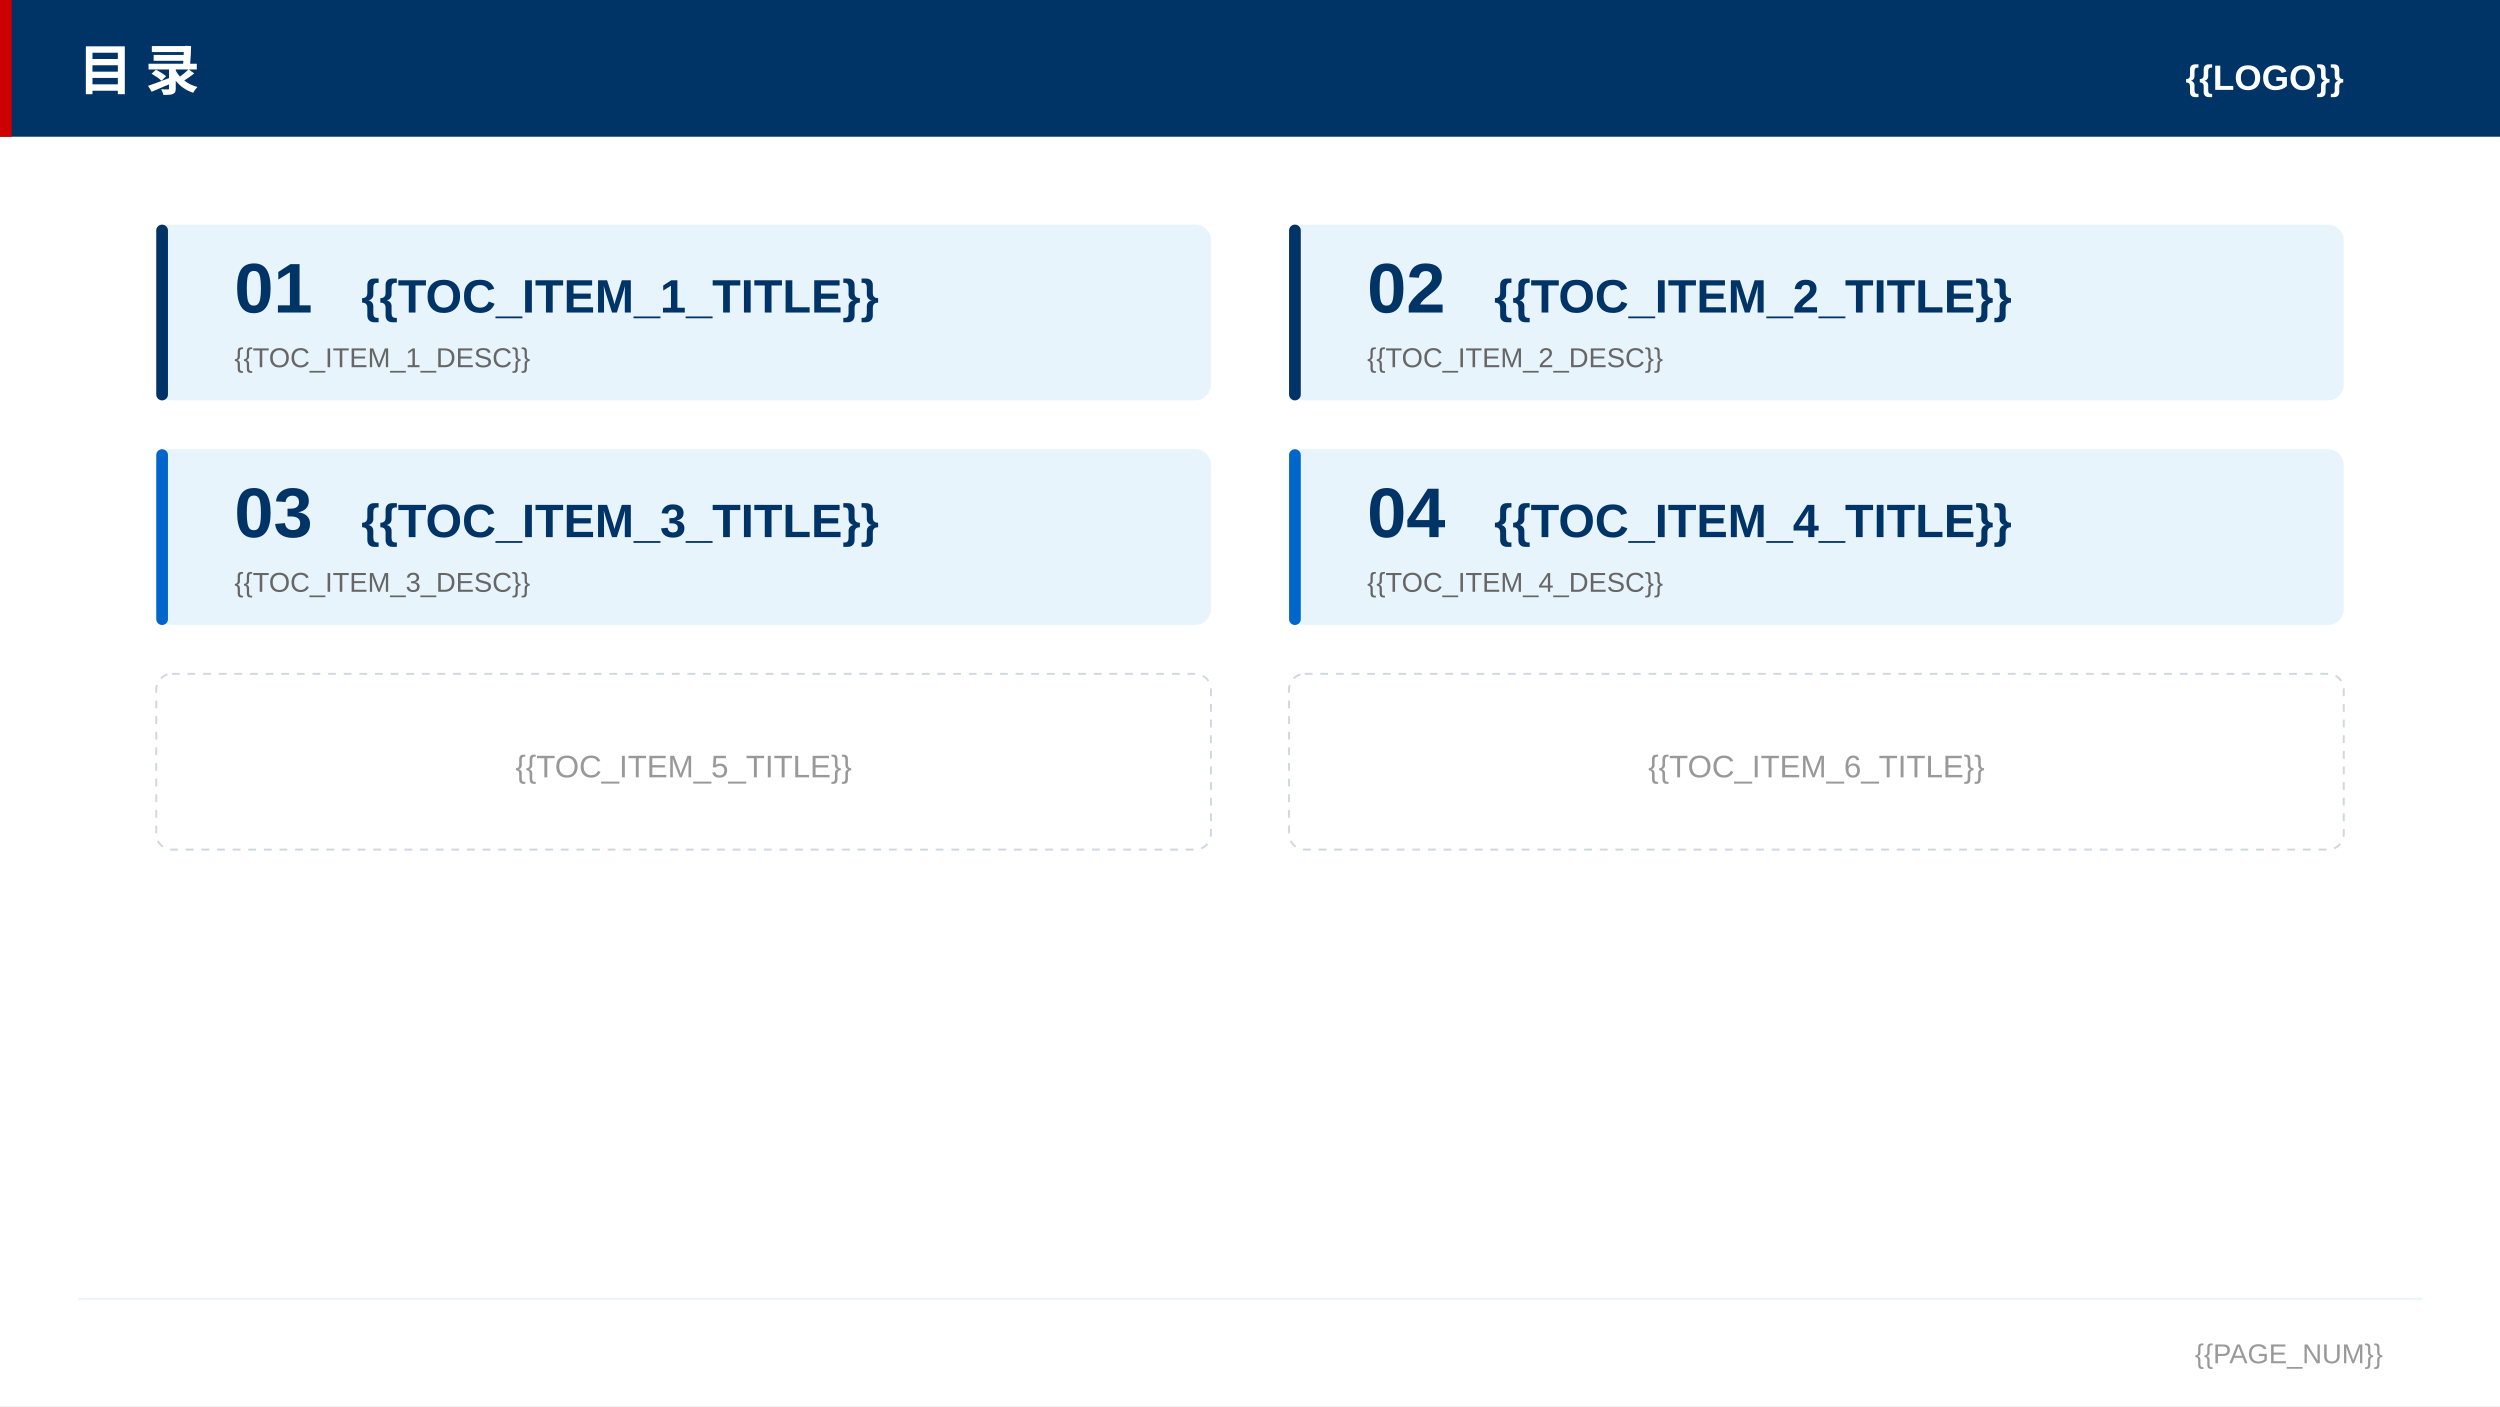
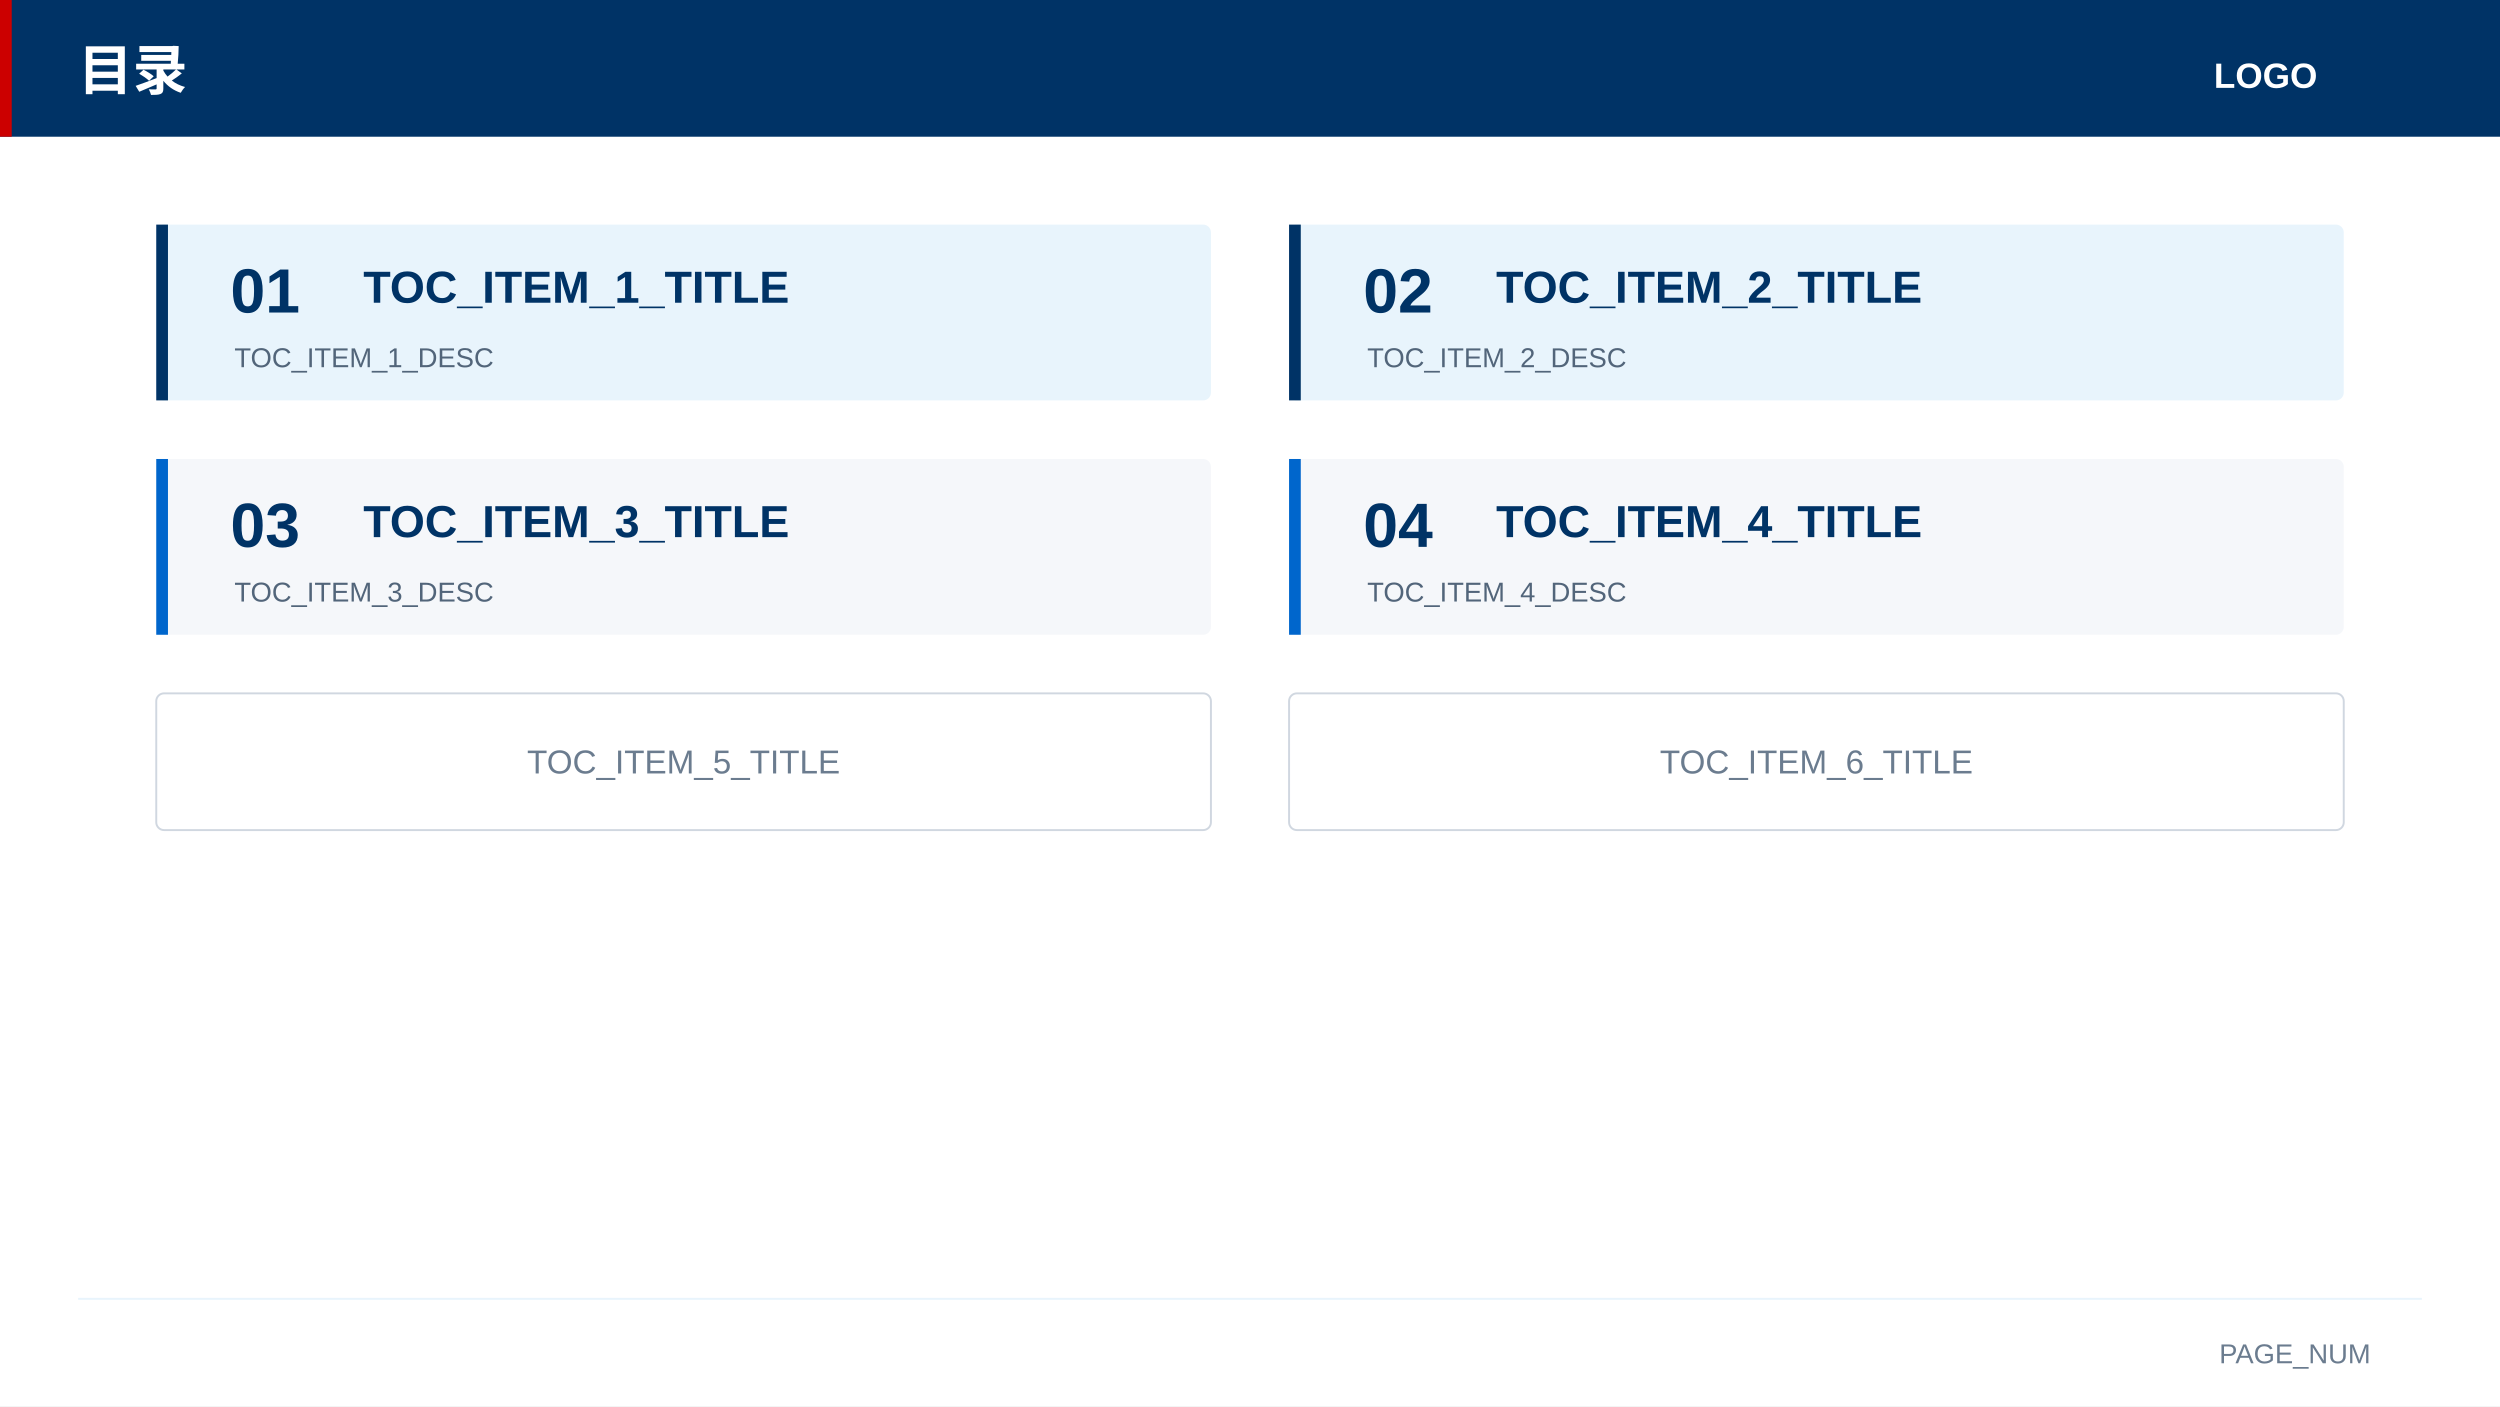
<svg xmlns="http://www.w3.org/2000/svg" viewBox="0 0 1280 720">
  <rect width="1280" height="720" fill="#FFFFFF" />
-   <rect x="0" y="0" width="1280" height="70" fill="#003366" />
-   <rect x="0" y="0" width="6" height="70" fill="#CC0000" />
-   <text x="40" y="46" fill="#FFFFFF" font-family="Microsoft YaHei, Arial, sans-serif" font-size="28" font-weight="bold">
-     目 录
-   </text>
-   <text x="1200" y="46" text-anchor="end" fill="#FFFFFF" font-family="Microsoft YaHei, Arial, sans-serif" font-size="18" font-weight="bold" data-pptx-textbox="true" data-pptx-valign="top" data-pptx-box-x="1030" data-pptx-box-y="8.2" data-pptx-box-w="170" data-pptx-box-h="54">
-     {{LOGO}}
-   </text>
-   <rect x="80" y="100" width="1120" height="520" fill="none" />
-   <rect x="80" y="115" width="540" height="90" fill="#E8F4FC" rx="8" />
-   <rect x="80" y="115" width="6" height="90" fill="#003366" rx="3" />
-   <text x="120" y="160" fill="#003366" font-family="Microsoft YaHei, Arial, sans-serif" font-size="36" font-weight="bold">01</text>
-   <text x="185" y="160" fill="#003366" font-family="Microsoft YaHei, Arial, sans-serif" font-size="24" font-weight="bold" data-pptx-textbox="true" data-pptx-valign="top" data-pptx-box-x="185" data-pptx-box-y="134.8" data-pptx-box-w="520" data-pptx-box-h="37.2">{{TOC_ITEM_1_TITLE}}</text>
-   <text x="120" y="188" fill="#666666" font-family="Microsoft YaHei, Arial, sans-serif" font-size="14" data-pptx-textbox="true" data-pptx-valign="top" data-pptx-box-x="120" data-pptx-box-y="173.3" data-pptx-box-w="560" data-pptx-box-h="21.7">{{TOC_ITEM_1_DESC}}</text>
-   <rect x="660" y="115" width="540" height="90" fill="#E8F4FC" rx="8" />
-   <rect x="660" y="115" width="6" height="90" fill="#003366" rx="3" />
-   <text x="700" y="160" fill="#003366" font-family="Microsoft YaHei, Arial, sans-serif" font-size="36" font-weight="bold">02</text>
-   <text x="765" y="160" fill="#003366" font-family="Microsoft YaHei, Arial, sans-serif" font-size="24" font-weight="bold" data-pptx-textbox="true" data-pptx-valign="top" data-pptx-box-x="760" data-pptx-box-y="134.8" data-pptx-box-w="520" data-pptx-box-h="37.2">{{TOC_ITEM_2_TITLE}}</text>
-   <text x="700" y="188" fill="#666666" font-family="Microsoft YaHei, Arial, sans-serif" font-size="14" data-pptx-textbox="true" data-pptx-valign="top" data-pptx-box-x="700" data-pptx-box-y="173.3" data-pptx-box-w="560" data-pptx-box-h="21.7">{{TOC_ITEM_2_DESC}}</text>
-   <rect x="80" y="230" width="540" height="90" fill="#E8F4FC" rx="8" />
-   <rect x="80" y="230" width="6" height="90" fill="#0066CC" rx="3" />
-   <text x="120" y="275" fill="#003366" font-family="Microsoft YaHei, Arial, sans-serif" font-size="36" font-weight="bold">03</text>
-   <text x="185" y="275" fill="#003366" font-family="Microsoft YaHei, Arial, sans-serif" font-size="24" font-weight="bold" data-pptx-textbox="true" data-pptx-valign="top" data-pptx-box-x="185" data-pptx-box-y="249.8" data-pptx-box-w="520" data-pptx-box-h="37.2">{{TOC_ITEM_3_TITLE}}</text>
-   <text x="120" y="303" fill="#666666" font-family="Microsoft YaHei, Arial, sans-serif" font-size="14" data-pptx-textbox="true" data-pptx-valign="top" data-pptx-box-x="120" data-pptx-box-y="288.3" data-pptx-box-w="560" data-pptx-box-h="21.7">{{TOC_ITEM_3_DESC}}</text>
-   <rect x="660" y="230" width="540" height="90" fill="#E8F4FC" rx="8" />
-   <rect x="660" y="230" width="6" height="90" fill="#0066CC" rx="3" />
-   <text x="700" y="275" fill="#003366" font-family="Microsoft YaHei, Arial, sans-serif" font-size="36" font-weight="bold">04</text>
-   <text x="765" y="275" fill="#003366" font-family="Microsoft YaHei, Arial, sans-serif" font-size="24" font-weight="bold" data-pptx-textbox="true" data-pptx-valign="top" data-pptx-box-x="760" data-pptx-box-y="249.8" data-pptx-box-w="520" data-pptx-box-h="37.2">{{TOC_ITEM_4_TITLE}}</text>
-   <text x="700" y="303" fill="#666666" font-family="Microsoft YaHei, Arial, sans-serif" font-size="14" data-pptx-textbox="true" data-pptx-valign="top" data-pptx-box-x="700" data-pptx-box-y="288.3" data-pptx-box-w="560" data-pptx-box-h="21.7">{{TOC_ITEM_4_DESC}}</text>
-   <rect x="80" y="345" width="540" height="90" fill="none" stroke="#D0D7E0" stroke-width="1" stroke-dasharray="4,4" rx="8" />
-   <text x="350" y="398" text-anchor="middle" fill="#999999" font-family="Microsoft YaHei, Arial, sans-serif" font-size="16" data-pptx-textbox="true" data-pptx-valign="middle" data-pptx-box-x="90" data-pptx-box-y="381.2" data-pptx-box-w="520" data-pptx-box-h="24.8">{{TOC_ITEM_5_TITLE}}</text>
-   <rect x="660" y="345" width="540" height="90" fill="none" stroke="#D0D7E0" stroke-width="1" stroke-dasharray="4,4" rx="8" />
-   <text x="930" y="398" text-anchor="middle" fill="#999999" font-family="Microsoft YaHei, Arial, sans-serif" font-size="16" data-pptx-textbox="true" data-pptx-valign="middle" data-pptx-box-x="670" data-pptx-box-y="381.2" data-pptx-box-w="520" data-pptx-box-h="24.8">{{TOC_ITEM_6_TITLE}}</text>
-   <line x1="40" y1="665" x2="1240" y2="665" stroke="#E8F4FC" stroke-width="1" />
-   <text x="1220" y="698" text-anchor="end" fill="#999999" font-family="Microsoft YaHei, Arial, sans-serif" font-size="14" data-pptx-textbox="true" data-pptx-valign="top" data-pptx-box-x="1130" data-pptx-box-y="683.3" data-pptx-box-w="90" data-pptx-box-h="21.7">{{PAGE_NUM}}</text>
+   <rect width="1280" height="70" fill="#003366" />
+   <rect width="6" height="70" fill="#CC0000" />
+   <text x="40" y="46" fill="#FFFFFF" font-family="Microsoft YaHei, Arial, sans-serif" font-size="28" font-weight="700">目录</text>
+   <text x="1160" y="45" text-anchor="middle" fill="#FFFFFF" font-family="Microsoft YaHei, Arial, sans-serif" font-size="18" font-weight="700" data-slot="LOGO" data-slot-id="LOGO" data-slot-kind="text" data-pptx-textbox="true" data-pptx-box-x="1075" data-pptx-box-y="8" data-pptx-box-w="170" data-pptx-box-h="54" data-pptx-valign="middle" data-center-lock="true">LOGO</text>
+   <g font-family="Microsoft YaHei, Arial, sans-serif">
+     <rect x="80" y="115" width="540" height="90" fill="#E8F4FC" rx="4" />
+     <rect x="80" y="115" width="6" height="90" fill="#003366" />
+     <text x="118" y="160" fill="#003366" font-size="32" font-weight="700">01</text>
+     <text x="186" y="155" fill="#003366" font-size="23" font-weight="700" data-slot="TOC_ITEM_1_TITLE" data-slot-id="TOC_ITEM_1_TITLE" data-slot-kind="text" data-pptx-textbox="true" data-pptx-box-x="186" data-pptx-box-y="125" data-pptx-box-w="400" data-pptx-box-h="40" data-pptx-valign="middle">TOC_ITEM_1_TITLE</text>
+     <text x="120" y="188" fill="#52657A" font-size="14" data-slot="TOC_ITEM_1_DESC" data-slot-id="TOC_ITEM_1_DESC" data-slot-kind="text" data-pptx-textbox="true" data-pptx-box-x="120" data-pptx-box-y="168" data-pptx-box-w="450" data-pptx-box-h="28" data-pptx-valign="middle">TOC_ITEM_1_DESC</text>
+     <rect x="660" y="115" width="540" height="90" fill="#E8F4FC" rx="4" />
+     <rect x="660" y="115" width="6" height="90" fill="#003366" />
+     <text x="698" y="160" fill="#003366" font-size="32" font-weight="700">02</text>
+     <text x="766" y="155" fill="#003366" font-size="23" font-weight="700" data-slot="TOC_ITEM_2_TITLE" data-slot-id="TOC_ITEM_2_TITLE" data-slot-kind="text" data-pptx-textbox="true" data-pptx-box-x="766" data-pptx-box-y="125" data-pptx-box-w="400" data-pptx-box-h="40" data-pptx-valign="middle">TOC_ITEM_2_TITLE</text>
+     <text x="700" y="188" fill="#52657A" font-size="14" data-slot="TOC_ITEM_2_DESC" data-slot-id="TOC_ITEM_2_DESC" data-slot-kind="text" data-pptx-textbox="true" data-pptx-box-x="700" data-pptx-box-y="168" data-pptx-box-w="450" data-pptx-box-h="28" data-pptx-valign="middle">TOC_ITEM_2_DESC</text>
+     <rect x="80" y="235" width="540" height="90" fill="#F5F7FA" rx="4" />
+     <rect x="80" y="235" width="6" height="90" fill="#0066CC" />
+     <text x="118" y="280" fill="#003366" font-size="32" font-weight="700">03</text>
+     <text x="186" y="275" fill="#003366" font-size="23" font-weight="700" data-slot="TOC_ITEM_3_TITLE" data-slot-id="TOC_ITEM_3_TITLE" data-slot-kind="text" data-pptx-textbox="true" data-pptx-box-x="186" data-pptx-box-y="245" data-pptx-box-w="400" data-pptx-box-h="40" data-pptx-valign="middle">TOC_ITEM_3_TITLE</text>
+     <text x="120" y="308" fill="#52657A" font-size="14" data-slot="TOC_ITEM_3_DESC" data-slot-id="TOC_ITEM_3_DESC" data-slot-kind="text" data-pptx-textbox="true" data-pptx-box-x="120" data-pptx-box-y="288" data-pptx-box-w="450" data-pptx-box-h="28" data-pptx-valign="middle">TOC_ITEM_3_DESC</text>
+     <rect x="660" y="235" width="540" height="90" fill="#F5F7FA" rx="4" />
+     <rect x="660" y="235" width="6" height="90" fill="#0066CC" />
+     <text x="698" y="280" fill="#003366" font-size="32" font-weight="700">04</text>
+     <text x="766" y="275" fill="#003366" font-size="23" font-weight="700" data-slot="TOC_ITEM_4_TITLE" data-slot-id="TOC_ITEM_4_TITLE" data-slot-kind="text" data-pptx-textbox="true" data-pptx-box-x="766" data-pptx-box-y="245" data-pptx-box-w="400" data-pptx-box-h="40" data-pptx-valign="middle">TOC_ITEM_4_TITLE</text>
+     <text x="700" y="308" fill="#52657A" font-size="14" data-slot="TOC_ITEM_4_DESC" data-slot-id="TOC_ITEM_4_DESC" data-slot-kind="text" data-pptx-textbox="true" data-pptx-box-x="700" data-pptx-box-y="288" data-pptx-box-w="450" data-pptx-box-h="28" data-pptx-valign="middle">TOC_ITEM_4_DESC</text>
+     <rect x="80" y="355" width="540" height="70" fill="none" stroke="#D0D7E0" stroke-width="1" rx="4" />
+     <text x="350" y="396" text-anchor="middle" fill="#6B7C8F" font-size="17" data-slot="TOC_ITEM_5_TITLE" data-slot-id="TOC_ITEM_5_TITLE" data-slot-kind="text" data-pptx-textbox="true" data-pptx-box-x="100" data-pptx-box-y="370" data-pptx-box-w="500" data-pptx-box-h="38" data-pptx-valign="middle" data-center-lock="true">TOC_ITEM_5_TITLE</text>
+     <rect x="660" y="355" width="540" height="70" fill="none" stroke="#D0D7E0" stroke-width="1" rx="4" />
+     <text x="930" y="396" text-anchor="middle" fill="#6B7C8F" font-size="17" data-slot="TOC_ITEM_6_TITLE" data-slot-id="TOC_ITEM_6_TITLE" data-slot-kind="text" data-pptx-textbox="true" data-pptx-box-x="680" data-pptx-box-y="370" data-pptx-box-w="500" data-pptx-box-h="38" data-pptx-valign="middle" data-center-lock="true">TOC_ITEM_6_TITLE</text>
+   </g>
+   <line x1="40" y1="665" x2="1240" y2="665" stroke="#E8F4FC" />
+   <text x="1175" y="698" text-anchor="middle" fill="#6B7C8F" font-family="Microsoft YaHei, Arial, sans-serif" font-size="14" data-slot="PAGE_NUM" data-slot-id="PAGE_NUM" data-slot-kind="text" data-pptx-textbox="true" data-pptx-box-x="1130" data-pptx-box-y="681" data-pptx-box-w="90" data-pptx-box-h="25" data-pptx-valign="middle" data-center-lock="true">PAGE_NUM</text>
</svg>
